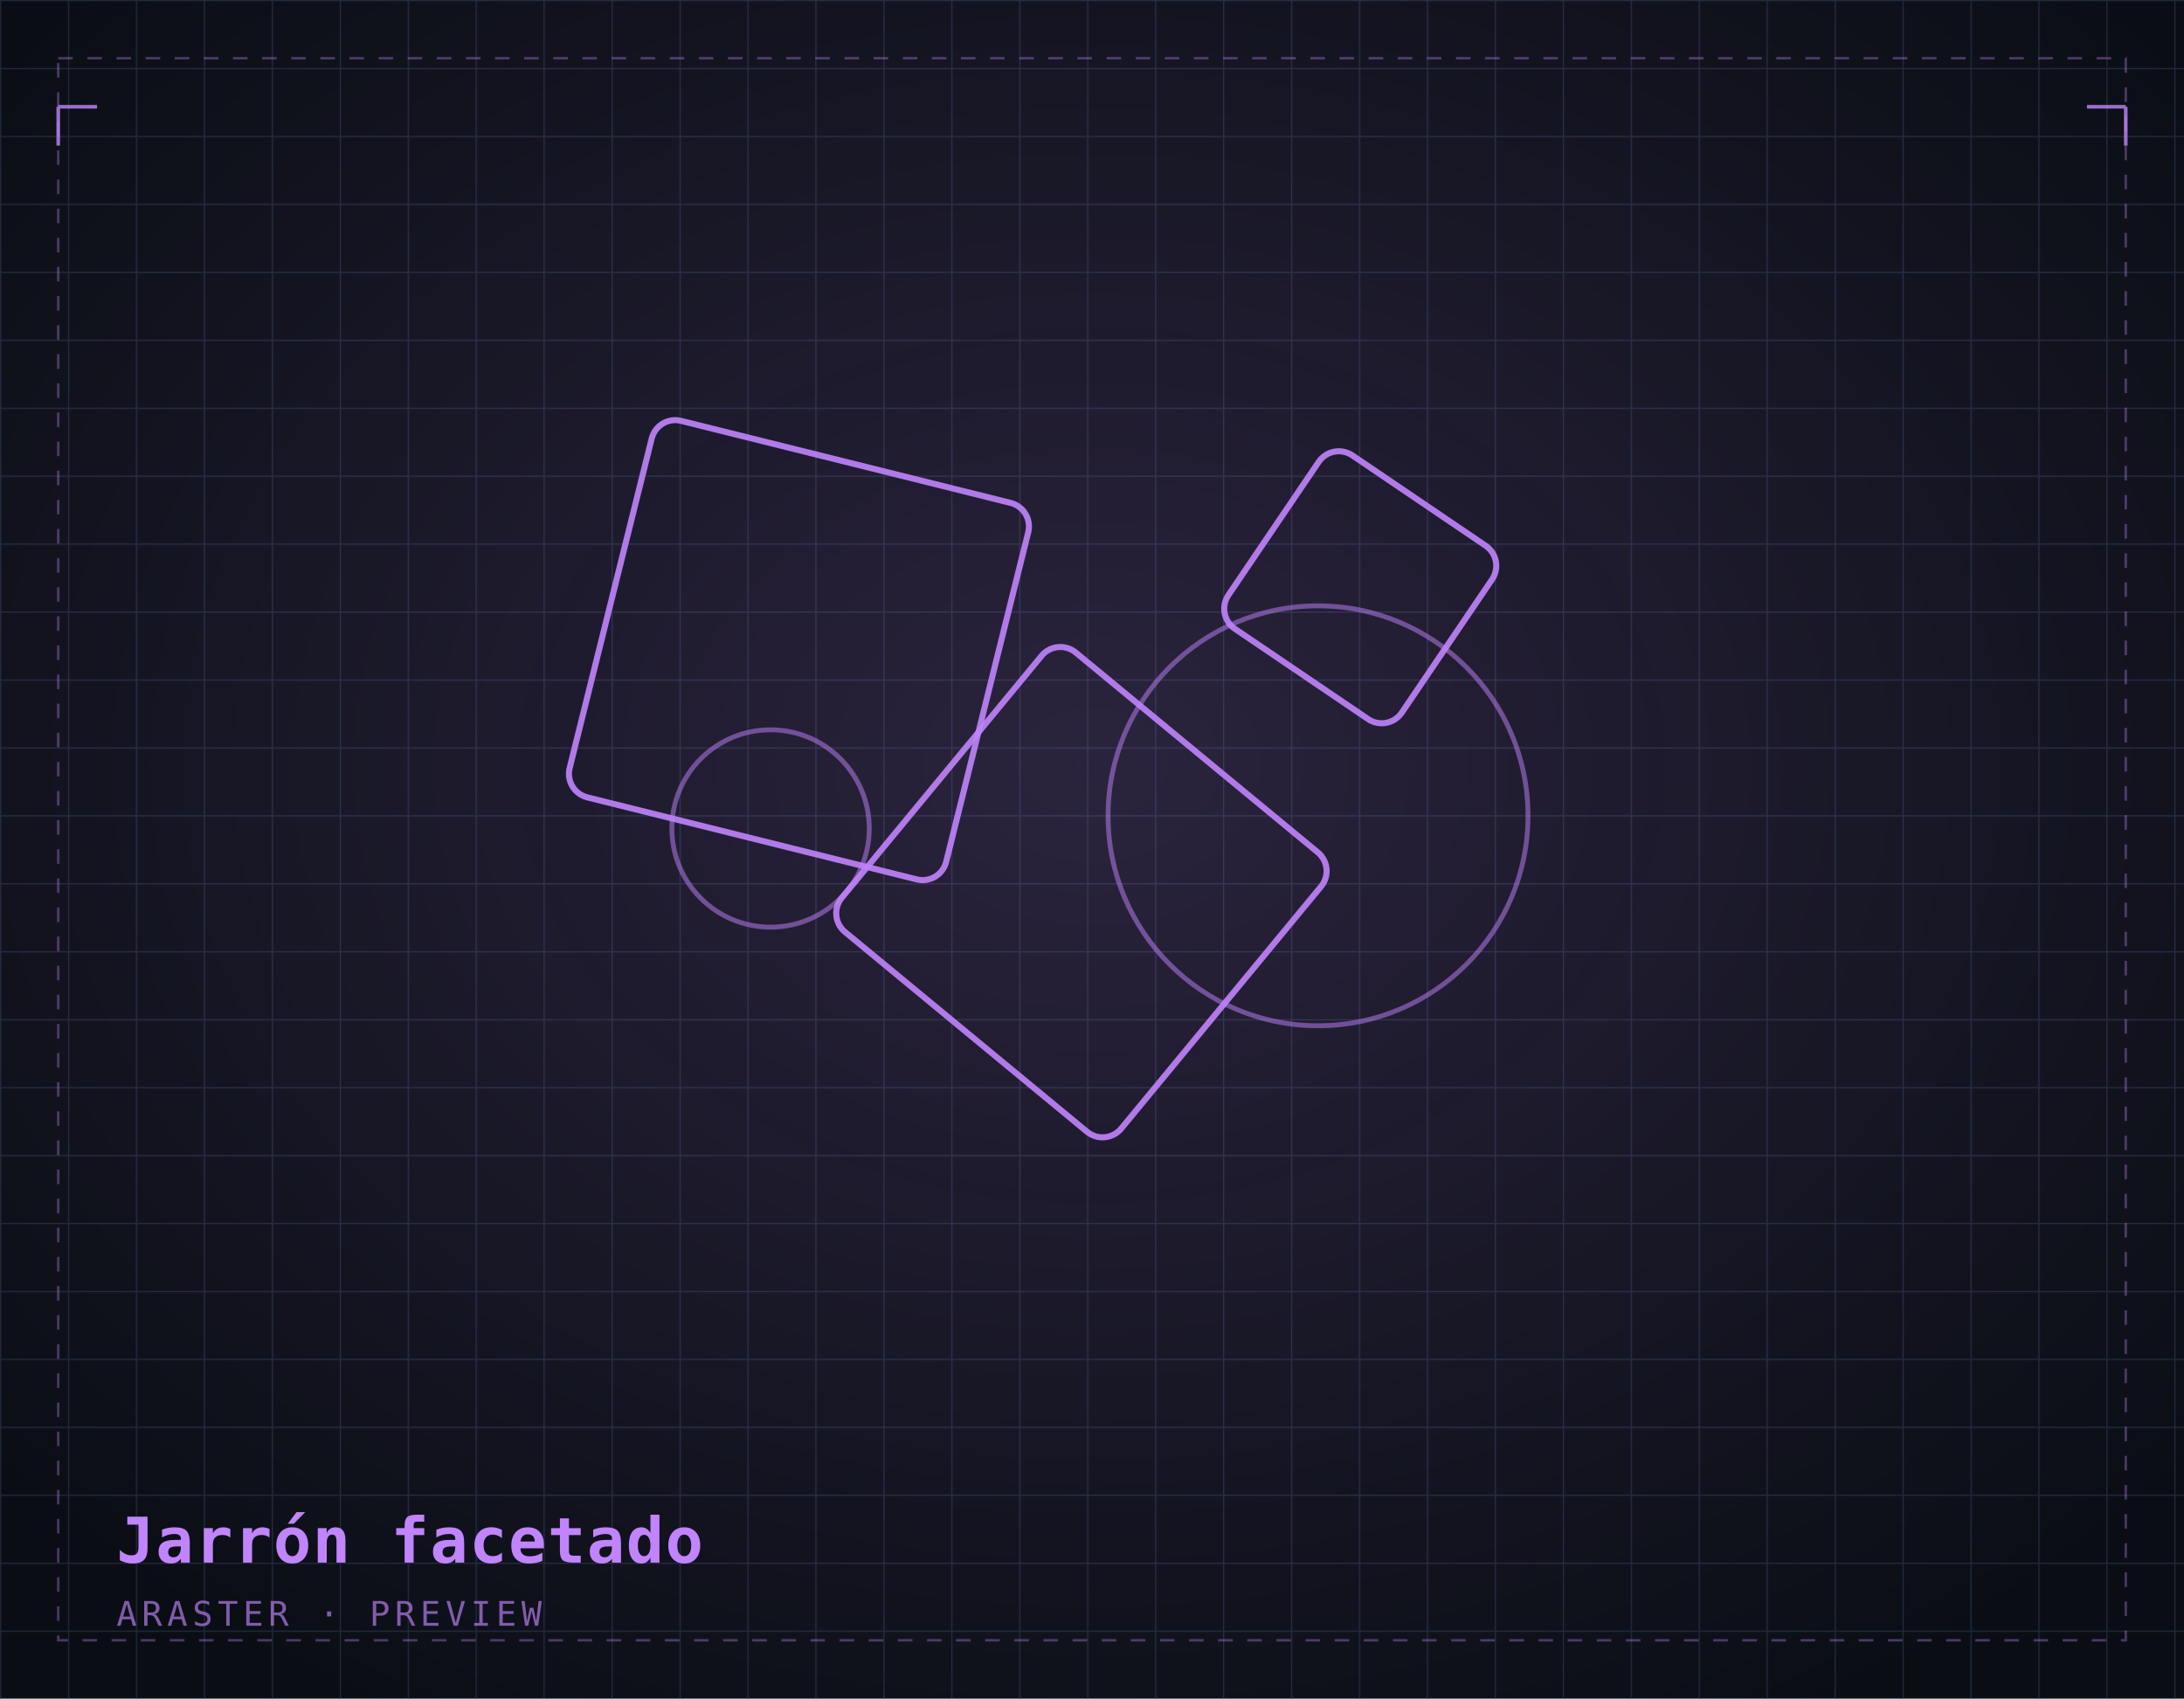
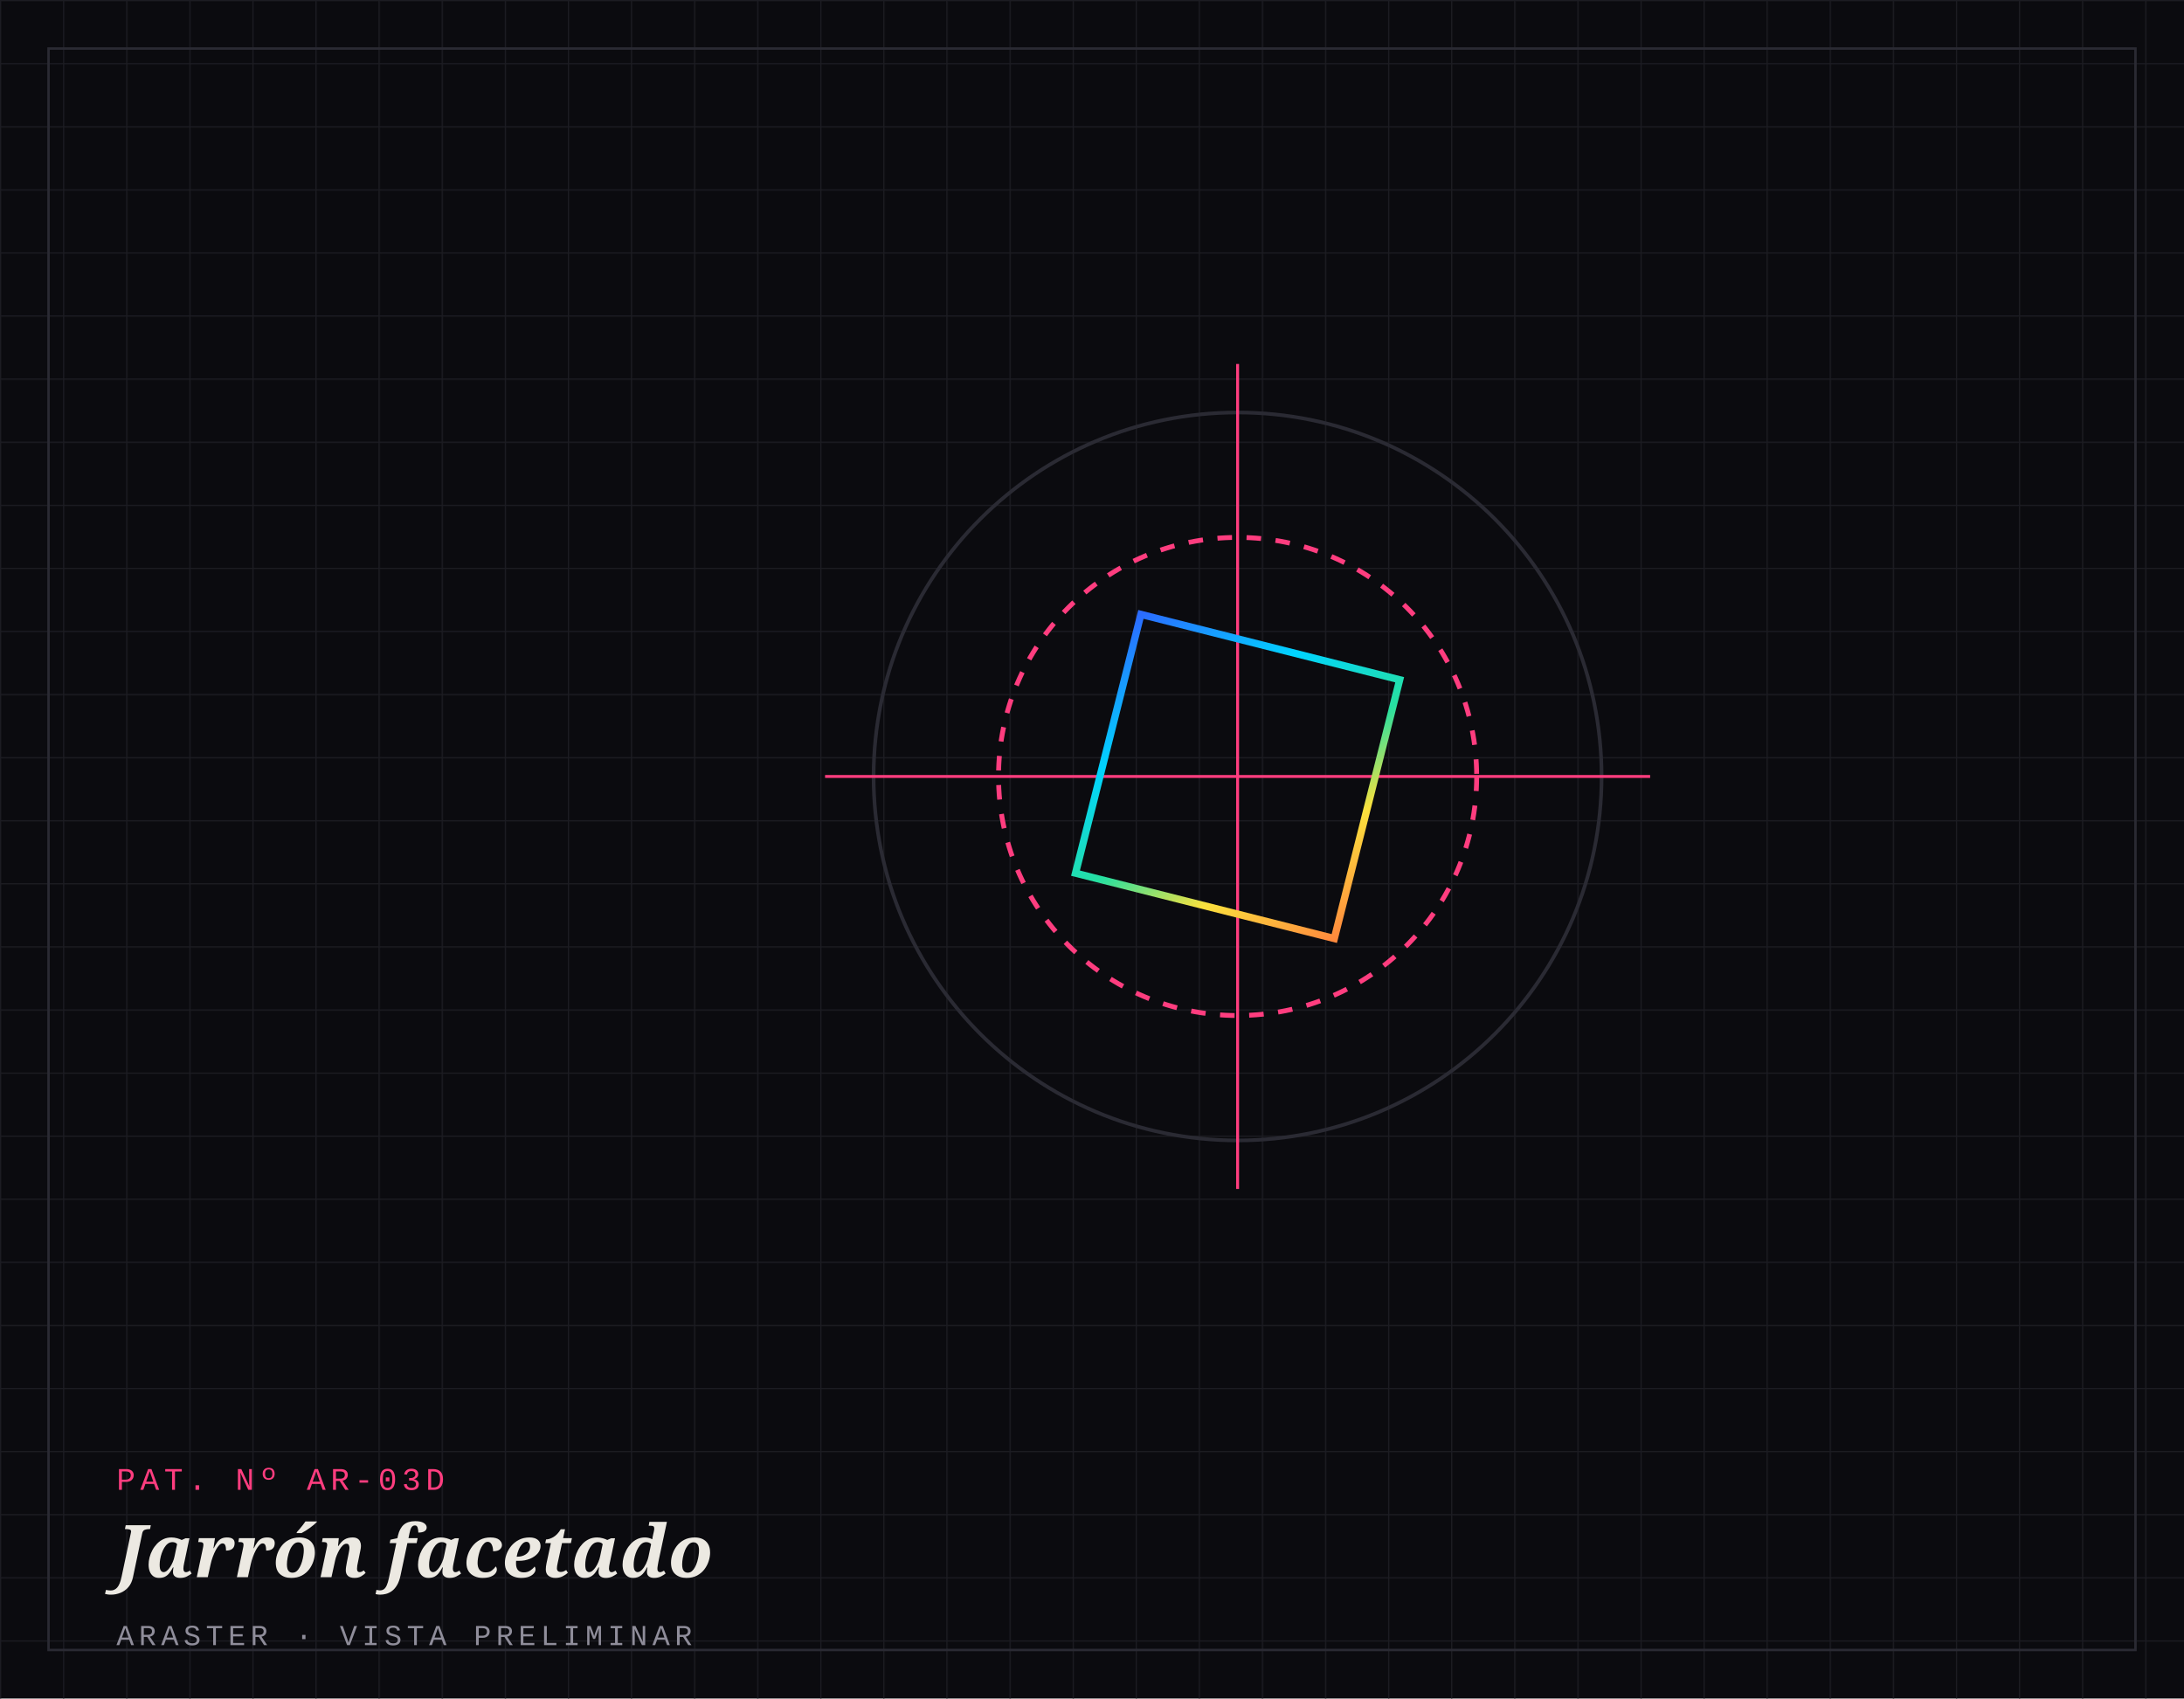
<svg xmlns="http://www.w3.org/2000/svg" viewBox="0 0 900 700" width="900" height="700">
  <defs>
-     <pattern id="grid" width="28" height="28" patternUnits="userSpaceOnUse">
-       <path d="M 28 0 L 0 0 0 28" fill="none" stroke="#1e293b" stroke-width="1" />
+     <pattern id="grid" width="26" height="26" patternUnits="userSpaceOnUse">
+       <path d="M 26 0 L 0 0 0 26" fill="none" stroke="#1c1c22" stroke-width="1" />
    </pattern>
-     <radialGradient id="glow" cx="50%" cy="45%" r="65%">
-       <stop offset="0%" stop-color="#c084fc" stop-opacity="0.18" />
-       <stop offset="100%" stop-color="#c084fc" stop-opacity="0" />
-     </radialGradient>
+     <linearGradient id="thermal" x1="0" y1="0" x2="1" y2="1">
+       <stop offset="0%" stop-color="#2b6cff" />
+       <stop offset="30%" stop-color="#00d4ff" />
+       <stop offset="55%" stop-color="#27e0a0" />
+       <stop offset="75%" stop-color="#fbe13d" />
+       <stop offset="100%" stop-color="#ff8a3d" />
+     </linearGradient>
  </defs>
-   <rect width="900" height="700" fill="#0a0e14" />
+   <rect width="900" height="700" fill="#0b0b0f" />
  <rect width="900" height="700" fill="url(#grid)" />
-   <rect width="900" height="700" fill="url(#glow)" />
-   <rect x="24" y="24" width="852" height="652" fill="none" stroke="#c084fc" stroke-width="1" opacity="0.35" stroke-dasharray="6 6" />
-   <rect x="517.384" y="198.867" width="86.315" height="86.315" rx="10" transform="rotate(34.12628 560.541 242.0246)" fill="none" stroke="#c084fc" stroke-width="2.5" opacity="0.9" />
-   <rect x="249.285" y="187.981" width="159.905" height="159.905" rx="10" transform="rotate(13.9831 329.2371 267.9339)" fill="none" stroke="#c084fc" stroke-width="2.5" opacity="0.9" />
-   <rect x="370.969" y="293.014" width="149.34" height="149.34" rx="10" transform="rotate(39.54233 445.6383 367.6838)" fill="none" stroke="#c084fc" stroke-width="2.5" opacity="0.9" />
-   <circle cx="543.148" cy="336.209" r="86.526" fill="none" stroke="#c084fc" stroke-width="2" opacity="0.5" />
-   <circle cx="317.542" cy="341.44" r="40.668" fill="none" stroke="#c084fc" stroke-width="2" opacity="0.5" />
-   <g font-family="'JetBrains Mono', monospace" fill="#c084fc">
-     <text x="48" y="644" font-size="26" font-weight="700" letter-spacing="0.5">Jarrón facetado</text>
-     <text x="48" y="670" font-size="14" opacity="0.65" letter-spacing="2">ARASTER · PREVIEW</text>
-   </g>
-   <g stroke="#c084fc" stroke-width="1.5" opacity="0.8">
-     <line x1="24" y1="60" x2="24" y2="44" />
-     <line x1="24" y1="44" x2="40" y2="44" />
-     <line x1="876" y1="60" x2="876" y2="44" />
-     <line x1="876" y1="44" x2="860" y2="44" />
+   <rect x="20" y="20" width="860" height="660" fill="none" stroke="#2a2a33" stroke-width="1" />
+   <circle cx="510" cy="320" r="150" fill="none" stroke="#2a2a33" stroke-width="1.5" />
+   <circle cx="510" cy="320" r="98.519" fill="none" stroke="#ff3d7f" stroke-width="2" stroke-dasharray="6 6" />
+   <line x1="510" y1="150" x2="510" y2="490" stroke="#ff3d7f" stroke-width="1.2" />
+   <line x1="340" y1="320" x2="680" y2="320" stroke="#ff3d7f" stroke-width="1.2" />
+   <rect x="455" y="265" width="110" height="110" fill="none" stroke="url(#thermal)" stroke-width="3" transform="rotate(14.17917 510 320)" />
+   <g font-family="Georgia, serif" fill="#ece9e2">
+     <text x="48" y="614" font-size="13" letter-spacing="2" fill="#ff3d7f" font-family="Courier New, monospace">PAT. Nº AR-03D</text>
+     <text x="48" y="650" font-size="30" font-style="italic" font-weight="600">Jarrón facetado</text>
+     <text x="48" y="678" font-size="12" letter-spacing="2" fill="#8f8d9a" font-family="Courier New, monospace">ARASTER · VISTA PRELIMINAR</text>
  </g>
</svg>
